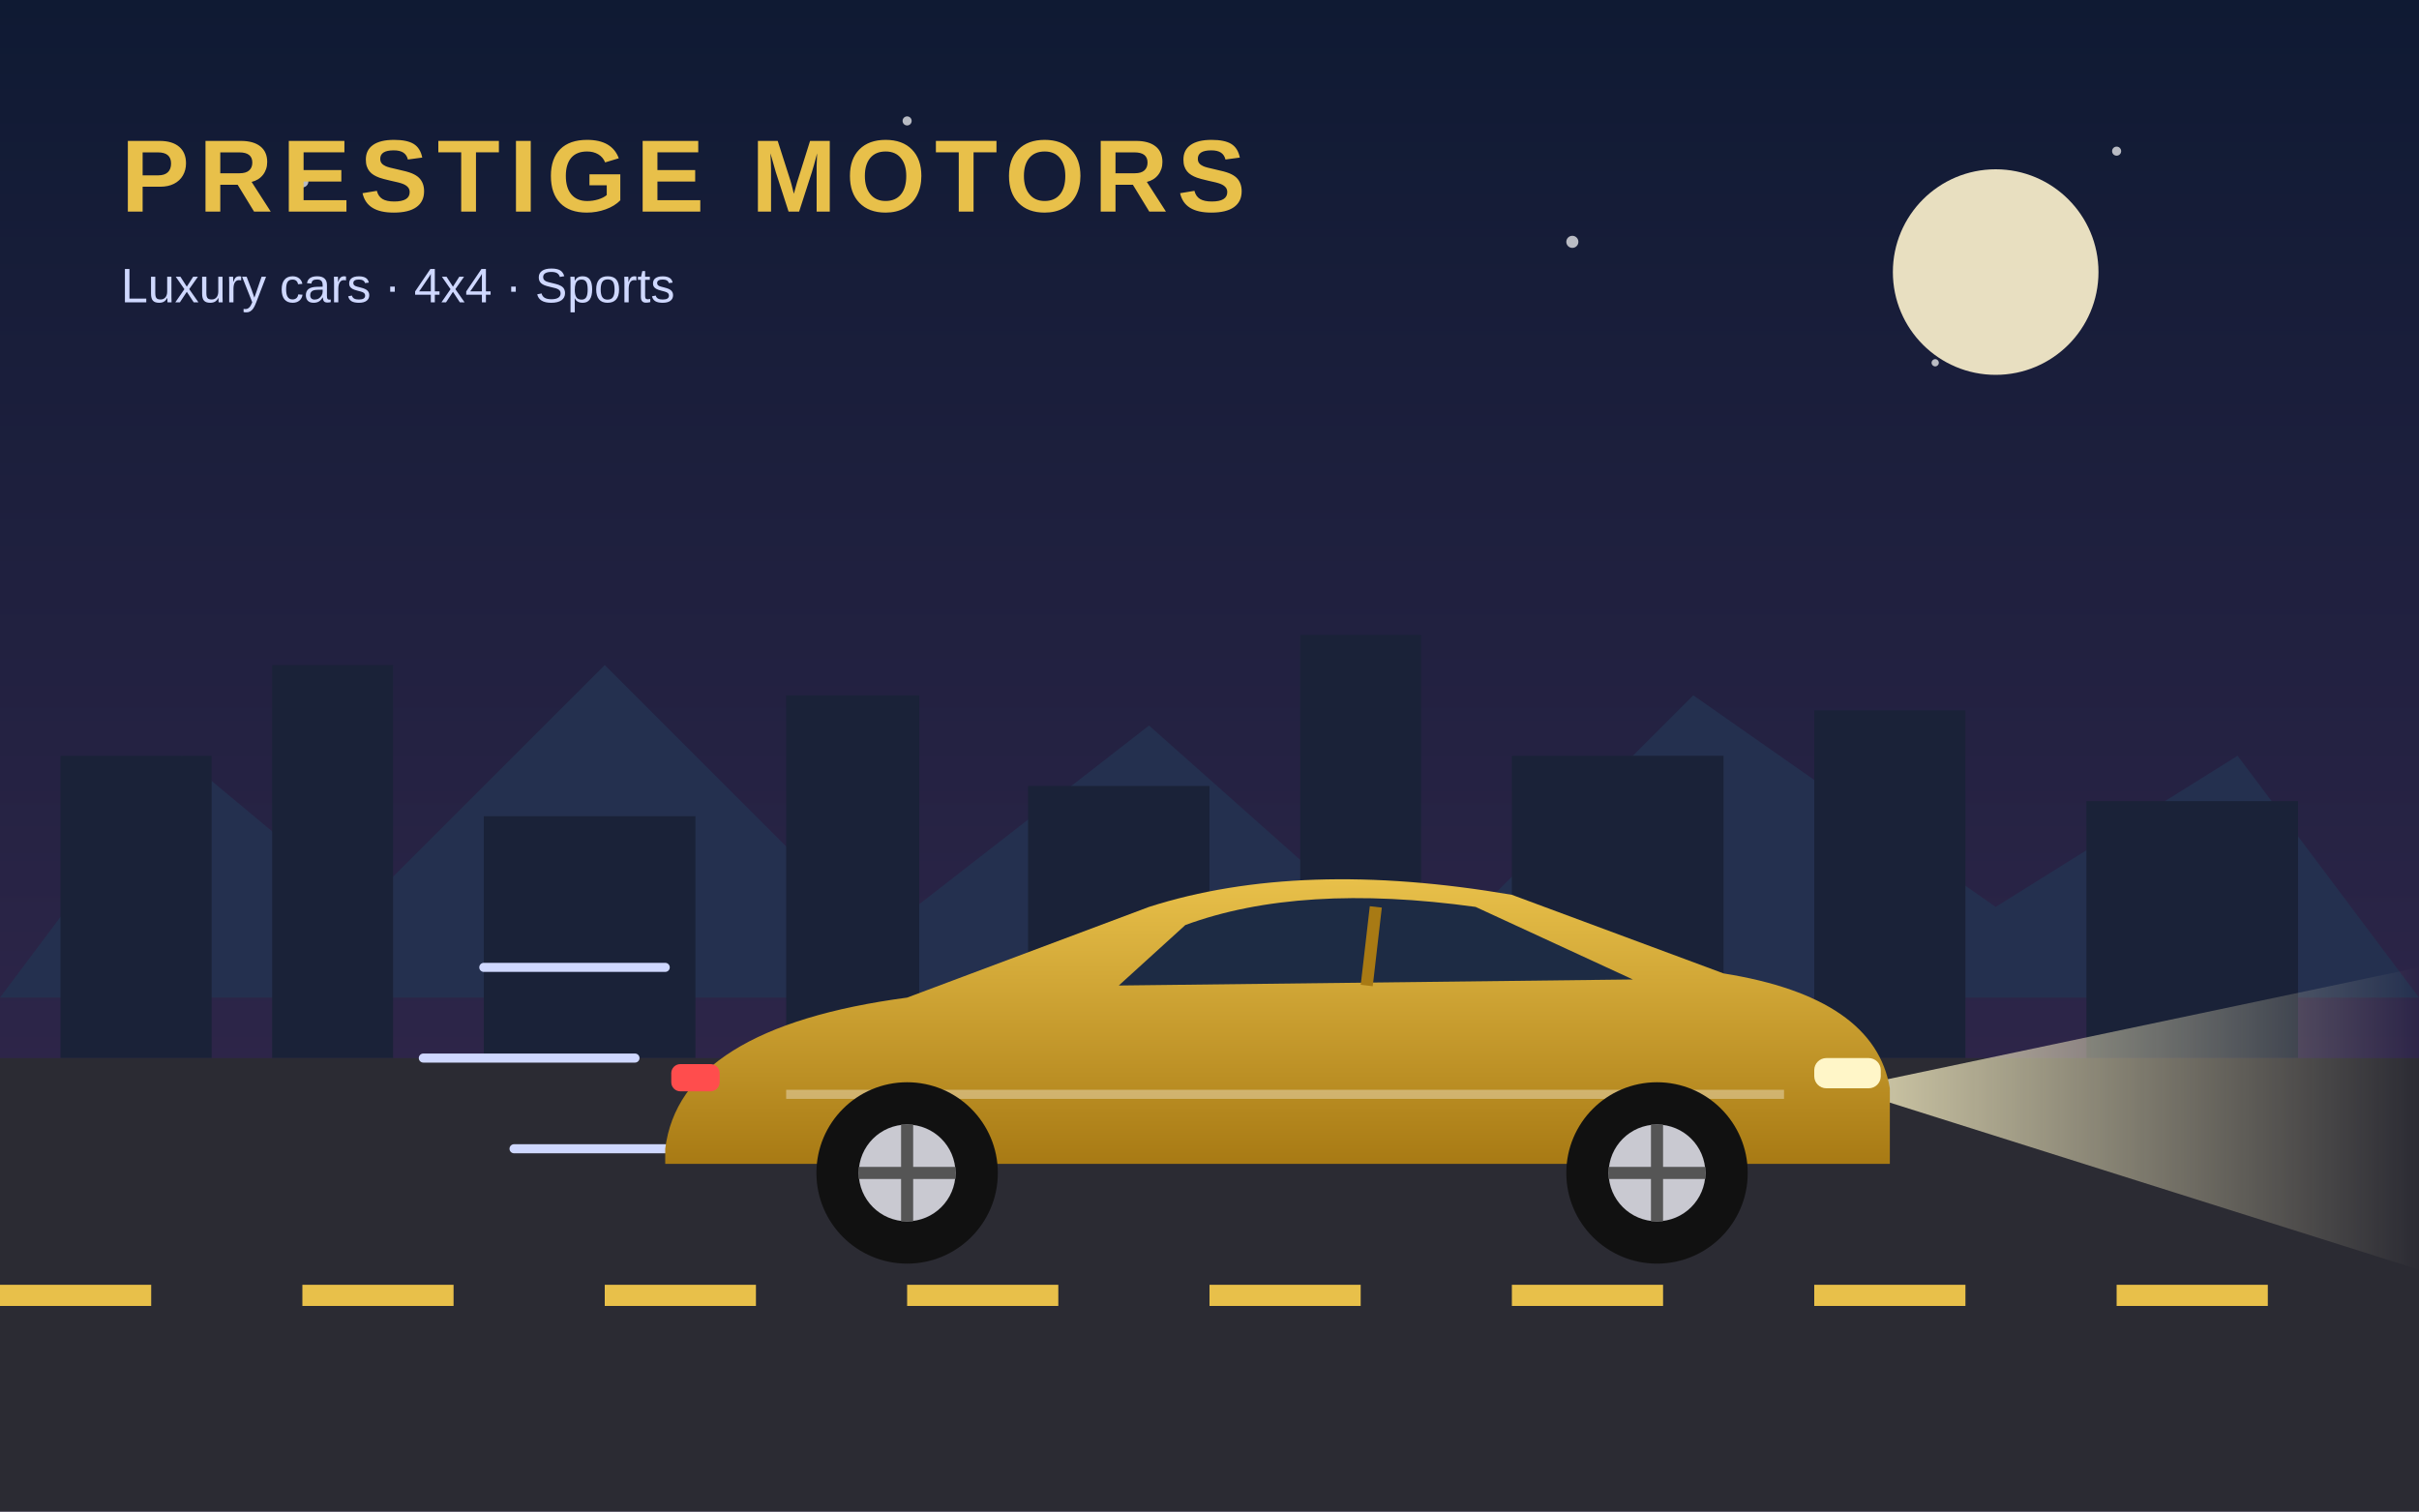
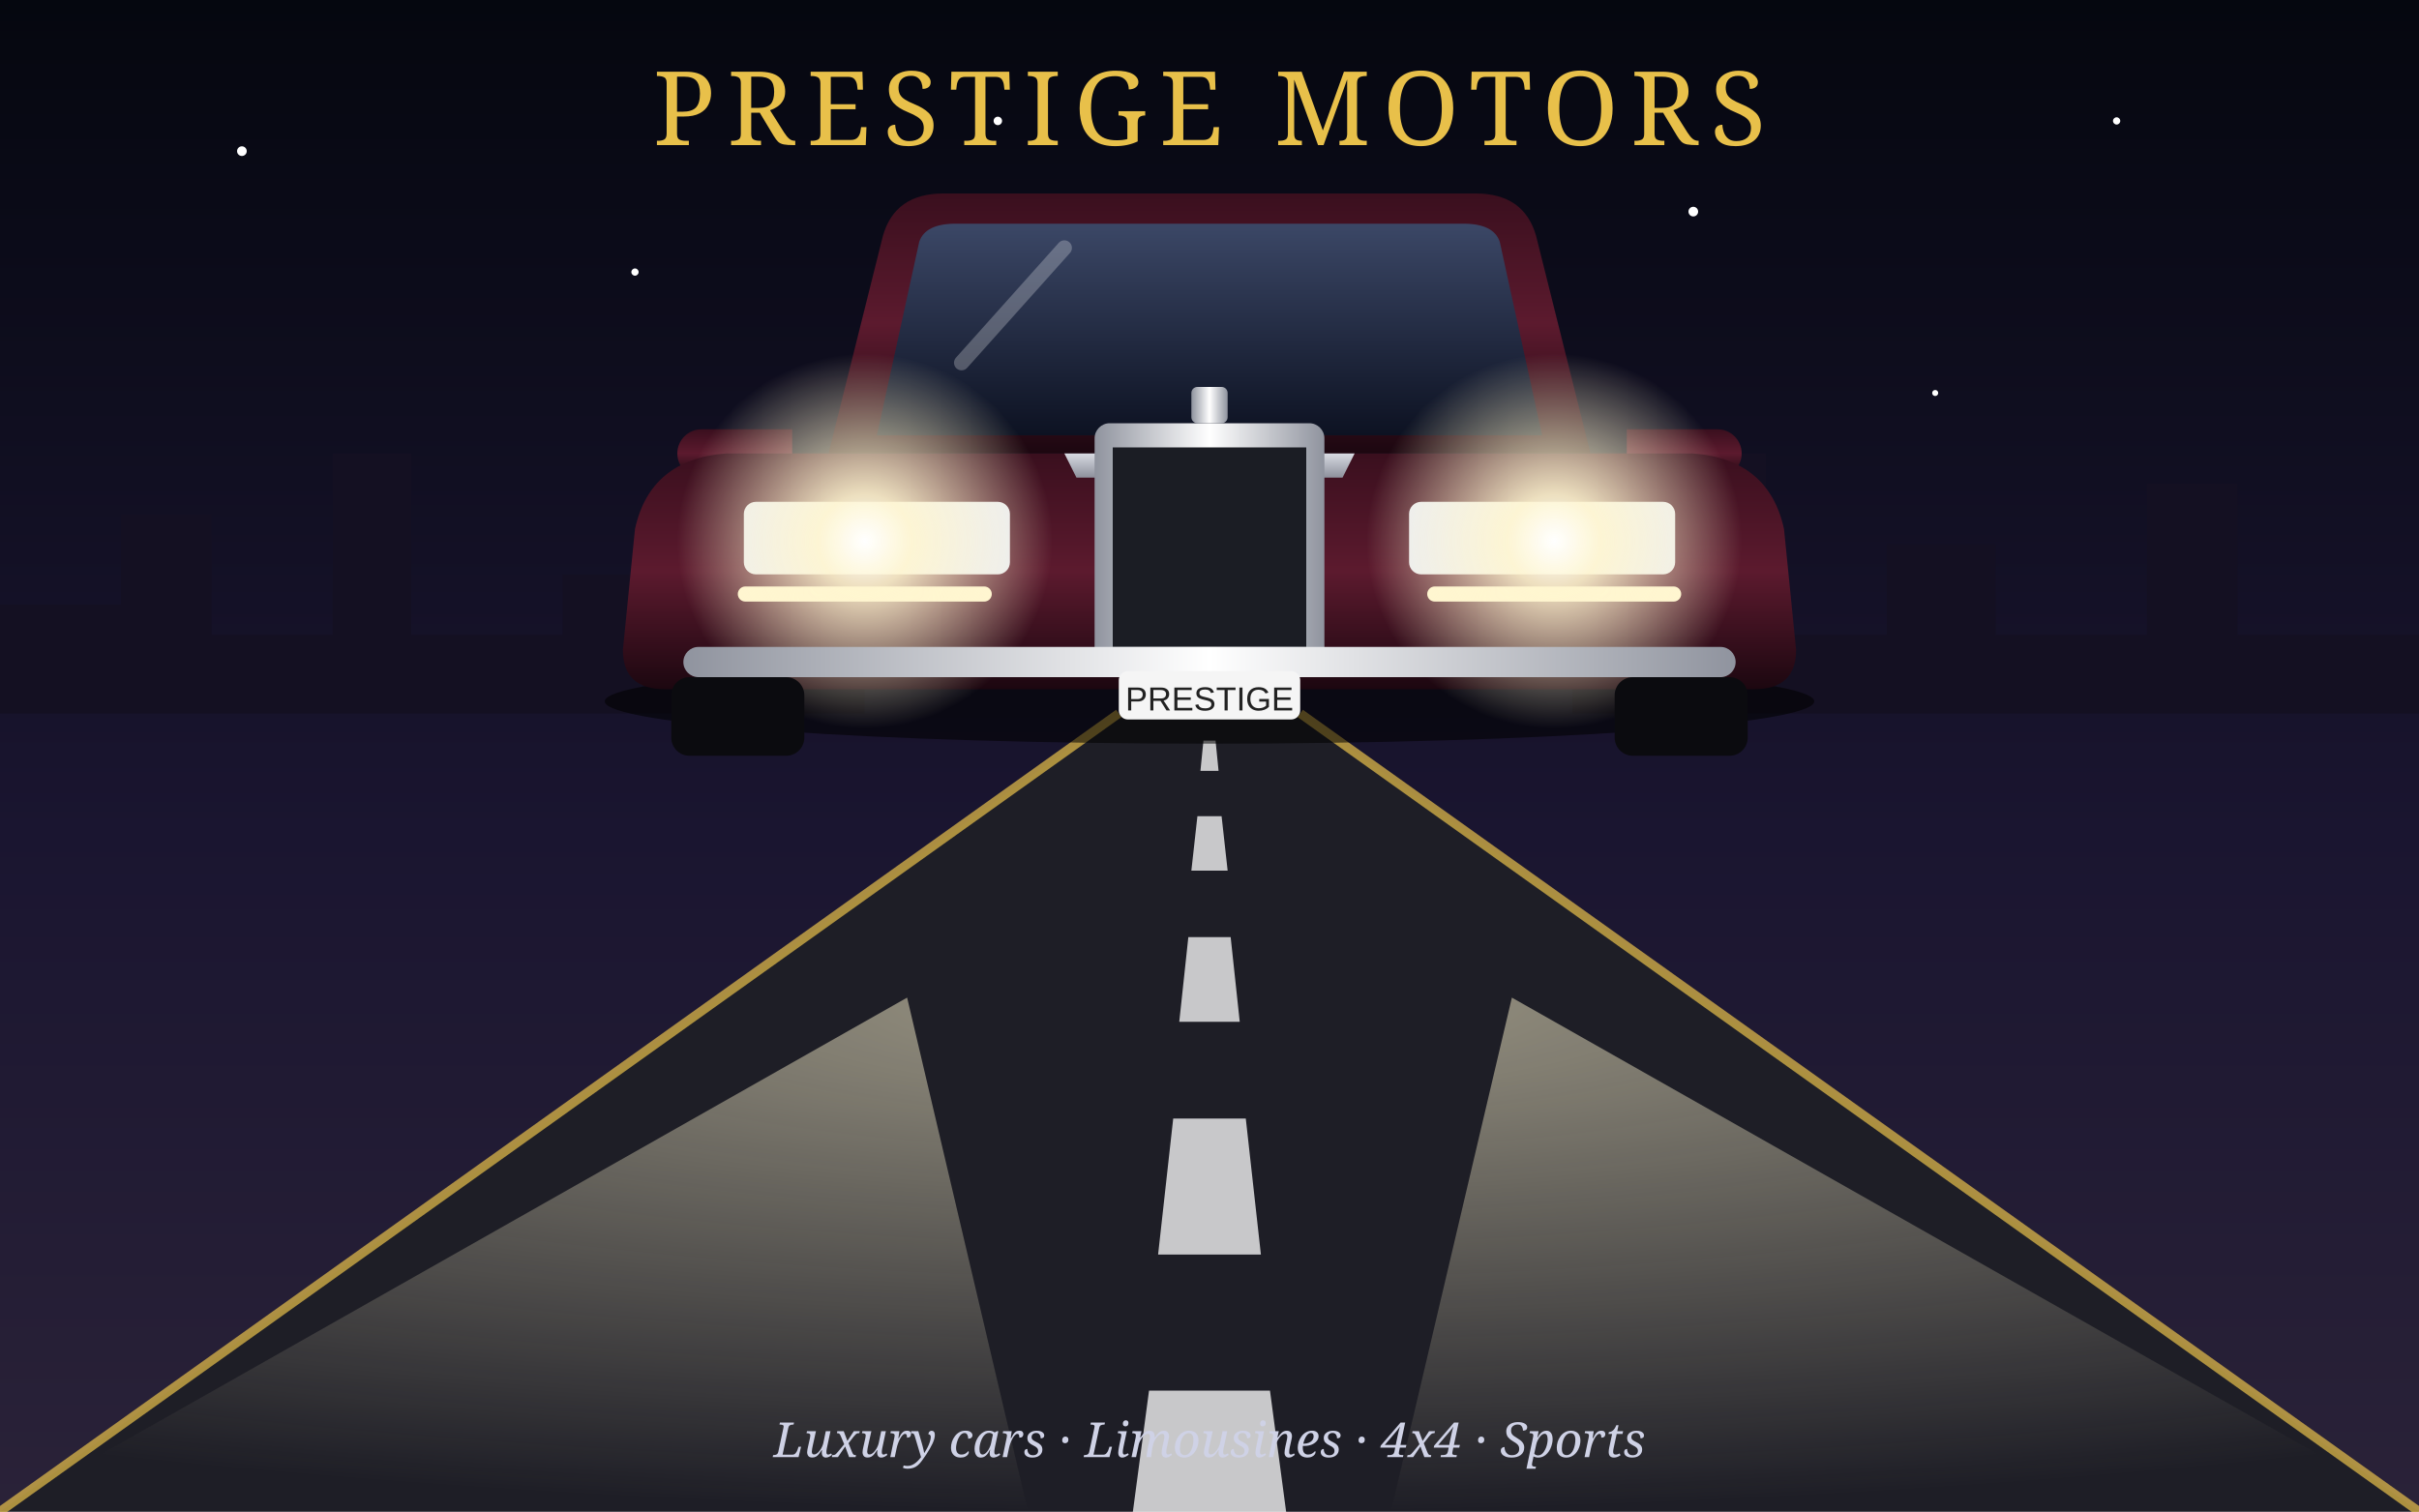
- <svg xmlns="http://www.w3.org/2000/svg" viewBox="0 0 800 500" font-family="Arial, sans-serif">
+ <svg xmlns="http://www.w3.org/2000/svg" viewBox="0 0 800 500" font-family="Georgia, serif">
  <defs>
    <linearGradient id="sky" x1="0" y1="0" x2="0" y2="1">
-       <stop offset="0" stop-color="#0f1a33" />
-       <stop offset="1" stop-color="#3a2a52" />
+       <stop offset="0" stop-color="#05070f" />
+       <stop offset=".55" stop-color="#1a1530" />
+       <stop offset="1" stop-color="#2a2238" />
    </linearGradient>
-     <linearGradient id="car" x1="0" y1="0" x2="0" y2="1">
-       <stop offset="0" stop-color="#e8c04a" />
-       <stop offset="1" stop-color="#a87a14" />
+     <linearGradient id="body" x1="0" y1="0" x2="0" y2="1">
+       <stop offset="0" stop-color="#3a0f1e" />
+       <stop offset=".5" stop-color="#5c1a2e" />
+       <stop offset="1" stop-color="#1c0710" />
    </linearGradient>
-     <linearGradient id="beam" x1="0" y1="0" x2="1" y2="0">
-       <stop offset="0" stop-color="#fff6c8" stop-opacity=".8" />
-       <stop offset="1" stop-color="#fff6c8" stop-opacity="0" />
+     <linearGradient id="hood" x1="0" y1="0" x2="0" y2="1">
+       <stop offset="0" stop-color="#d9dbe3" />
+       <stop offset="1" stop-color="#8d909c" />
    </linearGradient>
+     <linearGradient id="chrome" x1="0" y1="0" x2="1" y2="0">
+       <stop offset="0" stop-color="#8f939e" />
+       <stop offset=".5" stop-color="#ffffff" />
+       <stop offset="1" stop-color="#8f939e" />
+     </linearGradient>
+     <linearGradient id="glass" x1="0" y1="0" x2="0" y2="1">
+       <stop offset="0" stop-color="#3b4766" />
+       <stop offset="1" stop-color="#0d1222" />
+     </linearGradient>
+     <radialGradient id="flare">
+       <stop offset="0" stop-color="#ffffff" />
+       <stop offset=".25" stop-color="#fff6d0" stop-opacity=".9" />
+       <stop offset="1" stop-color="#fff6d0" stop-opacity="0" />
+     </radialGradient>
+     <radialGradient id="beam" cx="50%" cy="0%" r="100%">
+       <stop offset="0" stop-color="#fff6d0" stop-opacity=".55" />
+       <stop offset="1" stop-color="#fff6d0" stop-opacity="0" />
+     </radialGradient>
  </defs>
  <style>
-  .far{animation:mv 14s linear infinite}.near{animation:mv 5s linear infinite}@keyframes mv{to{transform:translateX(-800px)}}
-  .dash{animation:dash .5s linear infinite}@keyframes dash{to{transform:translateX(-100px)}}
-  .wheel{transform-box:fill-box;transform-origin:center;animation:spin .4s linear infinite}@keyframes spin{to{transform:rotate(360deg)}}
-  .body{animation:bob .35s ease-in-out infinite alternate}@keyframes bob{to{transform:translateY(-2px)}}
-  .beam{animation:fl 2s ease-in-out infinite}@keyframes fl{50%{opacity:.6}}
-  .wind{animation:wind .7s linear infinite}@keyframes wind{from{transform:translateX(60px);opacity:0}30%{opacity:.8}to{transform:translateX(-160px);opacity:0}}
+  /* car drives in from the horizon, holds, flashes, then fades and repeats */
+  .car{transform-origin:400px 236px;animation:approach 7s cubic-bezier(.2,.7,.2,1) infinite}
+  @keyframes approach{0%{transform:translateY(0) scale(.12);opacity:0}6%{opacity:1}45%,92%{transform:translateY(118px) scale(1);opacity:1}100%{transform:translateY(118px) scale(1.05);opacity:0}}
+  .flash{animation:flash 7s ease infinite}
+  @keyframes flash{0%,48%{opacity:.35}50%{opacity:1}53%{opacity:.3}56%{opacity:1}59%{opacity:.35}66%{opacity:1}69%{opacity:.35}100%{opacity:.35}}
+  .road{animation:road .9s linear infinite;transform-origin:400px 236px}
+  @keyframes road{from{transform:scale(1)}to{transform:scale(1.35)}}
+  .rd{animation:fade 7s ease infinite}@keyframes fade{0%,45%{opacity:1}55%,100%{opacity:.25}}
+  .star{animation:tw 3s ease-in-out infinite}@keyframes tw{50%{opacity:.2}}
</style>
  <rect width="800" height="500" fill="url(#sky)" />
-   <g fill="#fff" opacity=".7">
-     <circle cx="100" cy="60" r="2" />
-     <circle cx="300" cy="40" r="1.5" />
-     <circle cx="520" cy="80" r="2" />
-     <circle cx="700" cy="50" r="1.5" />
-     <circle cx="640" cy="120" r="1.2" />
+   <g fill="#fff" class="star">
+     <circle cx="80" cy="50" r="1.6" />
+     <circle cx="210" cy="90" r="1.2" />
+     <circle cx="330" cy="40" r="1.4" />
+     <circle cx="560" cy="70" r="1.6" />
+     <circle cx="700" cy="40" r="1.2" />
+     <circle cx="640" cy="130" r="1" />
  </g>
-   <circle cx="660" cy="90" r="34" fill="#fff4cf" opacity=".9" />
-   <g class="far" fill="#24304f">
-     <path d="M0 330 L60 250 L120 300 L200 220 L290 310 L380 240 L470 320 L560 230 L660 300 L740 250 L800 330 Z" />
-     <path d="M800 330 L860 250 L920 300 L1000 220 L1090 310 L1180 240 L1270 320 L1360 230 L1460 300 L1540 250 L1600 330 Z" />
-   </g>
-   <g class="near" fill="#1a2238">
-     <rect x="20" y="250" width="50" height="100" />
-     <rect x="90" y="220" width="40" height="130" />
-     <rect x="160" y="270" width="70" height="80" />
-     <rect x="260" y="230" width="44" height="120" />
-     <rect x="340" y="260" width="60" height="90" />
-     <rect x="430" y="210" width="40" height="140" />
-     <rect x="500" y="250" width="70" height="100" />
-     <rect x="600" y="235" width="50" height="115" />
-     <rect x="690" y="265" width="70" height="85" />
-     <rect x="820" y="250" width="50" height="100" />
-     <rect x="890" y="220" width="40" height="130" />
-     <rect x="960" y="270" width="70" height="80" />
-     <rect x="1060" y="230" width="44" height="120" />
-     <rect x="1140" y="260" width="60" height="90" />
-     <rect x="1230" y="210" width="40" height="140" />
-     <rect x="1300" y="250" width="70" height="100" />
-     <rect x="1400" y="235" width="50" height="115" />
-     <rect x="1490" y="265" width="70" height="85" />
-   </g>
-   <rect y="350" width="800" height="150" fill="#2b2b33" />
-   <g class="dash" fill="#e8c04a">
-     <rect x="0" y="425" width="50" height="7" />
-     <rect x="100" y="425" width="50" height="7" />
-     <rect x="200" y="425" width="50" height="7" />
-     <rect x="300" y="425" width="50" height="7" />
-     <rect x="400" y="425" width="50" height="7" />
-     <rect x="500" y="425" width="50" height="7" />
-     <rect x="600" y="425" width="50" height="7" />
-     <rect x="700" y="425" width="50" height="7" />
-     <rect x="800" y="425" width="50" height="7" />
-   </g>
-   <path class="beam" d="M610 360 L800 320 L800 420 Z" fill="url(#beam)" />
-   <g stroke="#cfd8ff" stroke-width="3" stroke-linecap="round">
-     <line class="wind" x1="160" y1="320" x2="220" y2="320" />
-     <line class="wind" style="animation-delay:.25s" x1="140" y1="350" x2="210" y2="350" />
-     <line class="wind" style="animation-delay:.5s" x1="170" y1="380" x2="220" y2="380" />
-   </g>
-   <g class="body">
-     <path d="M220 380 Q225 340 300 330 L380 300 Q430 284 500 296 L570 322 Q620 330 625 360 L625 385 L220 385 Z" fill="url(#car)" />
-     <path d="M392 306 Q430 292 488 300 L540 324 L370 326 Z" fill="#1d2b44" />
-     <line x1="455" y1="300" x2="452" y2="326" stroke="#a87a14" stroke-width="4" />
-     <rect x="600" y="350" width="22" height="10" rx="4" fill="#fff6c8" />
-     <rect x="222" y="352" width="16" height="9" rx="3" fill="#ff4d4d" />
-     <path d="M260 362 h330" stroke="#fff" stroke-opacity=".35" stroke-width="3" />
-   </g>
-   <g class="wheel">
-     <circle cx="300" cy="388" r="30" fill="#111" />
-     <circle cx="300" cy="388" r="16" fill="#c9c9d1" />
-     <g stroke="#555" stroke-width="4">
-       <line x1="300" y1="372" x2="300" y2="404" />
-       <line x1="284" y1="388" x2="316" y2="388" />
+   <path d="M0 236 V200 h40 v-30 h30 v40 h40 v-60 h26 v60 h50 v-20 h40 v20 h60 V236 Z M520 236 V190 h30 v-40 h34 v60 h40 v-30 h36 v30 h50 v-50 h30 v50 h60 v26 Z" fill="#141022" />
+   <path d="M370 236 L430 236 L800 500 L0 500 Z" fill="#1e1e26" />
+   <path d="M370 236 L0 500" stroke="#e8c04a" stroke-width="3" opacity=".7" />
+   <path d="M430 236 L800 500" stroke="#e8c04a" stroke-width="3" opacity=".7" />
+   <g class="rd">
+     <g class="road" fill="#f2f2f2" opacity=".8">
+       <path d="M398 245 h4 l1 10 h-6z" />
+       <path d="M396 270 h8 l2 18 h-12z" />
+       <path d="M393 310 h14 l3 28 h-20z" />
+       <path d="M388 370 h24 l5 45 h-34z" />
+       <path d="M380 460 h40 l8 60 h-56z" />
    </g>
  </g>
-   <g class="wheel">
-     <circle cx="548" cy="388" r="30" fill="#111" />
-     <circle cx="548" cy="388" r="16" fill="#c9c9d1" />
-     <g stroke="#555" stroke-width="4">
-       <line x1="548" y1="372" x2="548" y2="404" />
-       <line x1="532" y1="388" x2="564" y2="388" />
+   <path class="flash" d="M300 330 L0 500 L340 500 Z M500 330 L800 500 L460 500 Z" fill="url(#beam)" />
+   <g class="car">
+     <ellipse cx="400" cy="232" rx="200" ry="14" fill="#000" opacity=".55" />
+     <path d="M292 78 Q296 64 312 64 L488 64 Q504 64 508 78 L526 150 L274 150 Z" fill="url(#body)" />
+     <path d="M304 80 Q306 74 316 74 L484 74 Q494 74 496 80 L510 144 L290 144 Z" fill="url(#glass)" />
+     <path d="M318 120 L352 82" stroke="#fff" stroke-opacity=".25" stroke-width="5" stroke-linecap="round" />
+     <path d="M262 142 h-30 a8 8 0 0 0 0 16 h30 z" fill="url(#body)" />
+     <path d="M538 142 h30 a8 8 0 0 1 0 16 h-30 z" fill="url(#body)" />
+     <path d="M240 150 L560 150 Q585 152 590 175 L594 215 Q594 228 580 228 L220 228 Q206 228 206 215 L210 175 Q215 152 240 150 Z" fill="url(#body)" />
+     <path d="M352 150 L448 150 L444 158 L356 158 Z" fill="url(#hood)" />
+     <rect x="362" y="140" width="76" height="80" rx="5" fill="url(#chrome)" />
+     <rect x="368" y="148" width="64" height="66" fill="#1b1d24" />
+     <rect x="394" y="128" width="12" height="12" rx="2" fill="url(#chrome)" />
+     <g stroke="url(#chrome)" stroke-width="3">
+       <line x1="374" y1="148" x2="374" y2="214" />
+       <line x1="384" y1="148" x2="384" y2="214" />
+       <line x1="394" y1="148" x2="394" y2="214" />
+       <line x1="404" y1="148" x2="404" y2="214" />
+       <line x1="414" y1="148" x2="414" y2="214" />
+       <line x1="424" y1="148" x2="424" y2="214" />
    </g>
+     <g>
+       <rect x="246" y="166" width="88" height="24" rx="4" fill="#e9ecf5" />
+       <rect x="466" y="166" width="88" height="24" rx="4" fill="#e9ecf5" />
+       <rect x="244" y="194" width="84" height="5" rx="2.5" fill="#fff6d0" class="flash" />
+       <rect x="472" y="194" width="84" height="5" rx="2.5" fill="#fff6d0" class="flash" />
+     </g>
+     <circle class="flash" cx="286" cy="179" r="62" fill="url(#flare)" />
+     <circle class="flash" cx="514" cy="179" r="62" fill="url(#flare)" />
+     <rect x="226" y="214" width="348" height="10" rx="5" fill="url(#chrome)" />
+     <rect x="370" y="222" width="60" height="16" rx="3" fill="#f5f5f5" />
+     <text x="400" y="235" text-anchor="middle" font-size="11" fill="#222" font-family="Arial">PRESTIGE</text>
+     <rect x="222" y="224" width="44" height="26" rx="6" fill="#0b0b0f" />
+     <rect x="534" y="224" width="44" height="26" rx="6" fill="#0b0b0f" />
  </g>
-   <text x="40" y="70" font-size="34" font-weight="bold" fill="#e8c04a" letter-spacing="3">PRESTIGE MOTORS</text>
-   <text x="40" y="100" font-size="16" fill="#cfd8ff">Luxury cars · 4x4 · Sports</text>
+   <text x="400" y="48" text-anchor="middle" font-size="34" fill="#e8c04a" letter-spacing="4">PRESTIGE MOTORS</text>
+   <text x="400" y="482" text-anchor="middle" font-size="16" fill="#cfd2e6" font-style="italic">Luxury cars · Limousines · 4x4 · Sports</text>
</svg>
